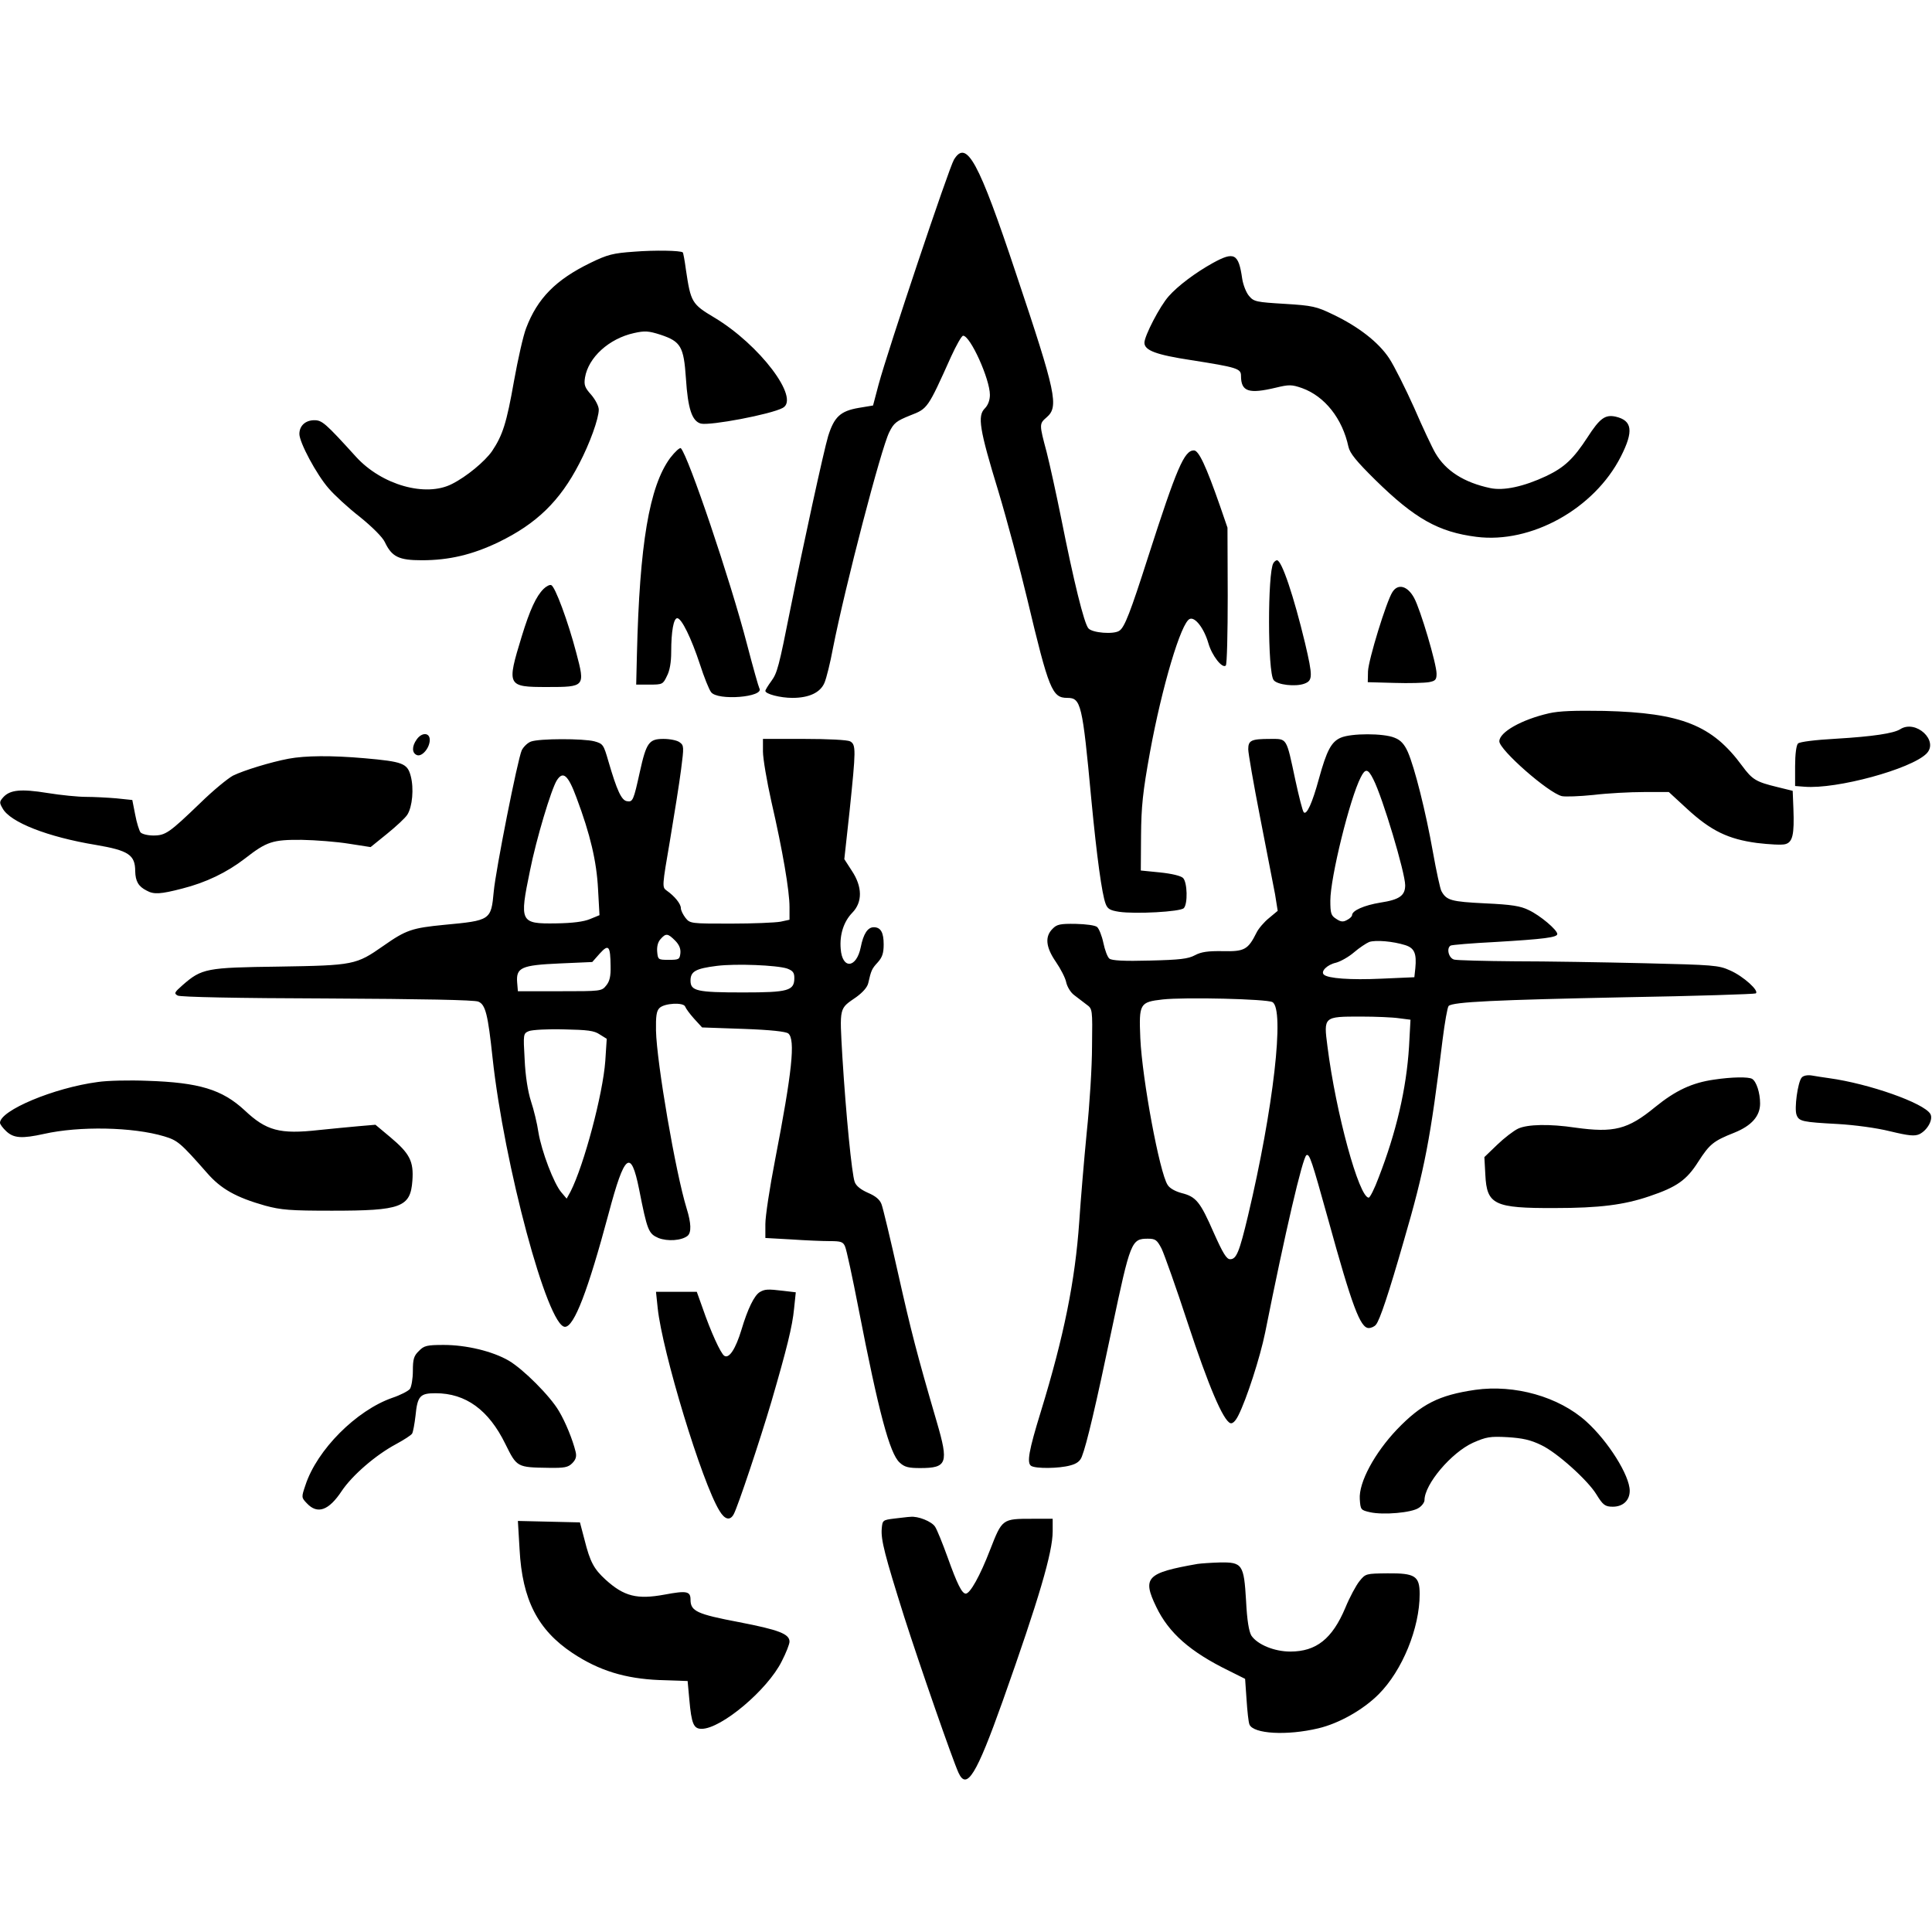
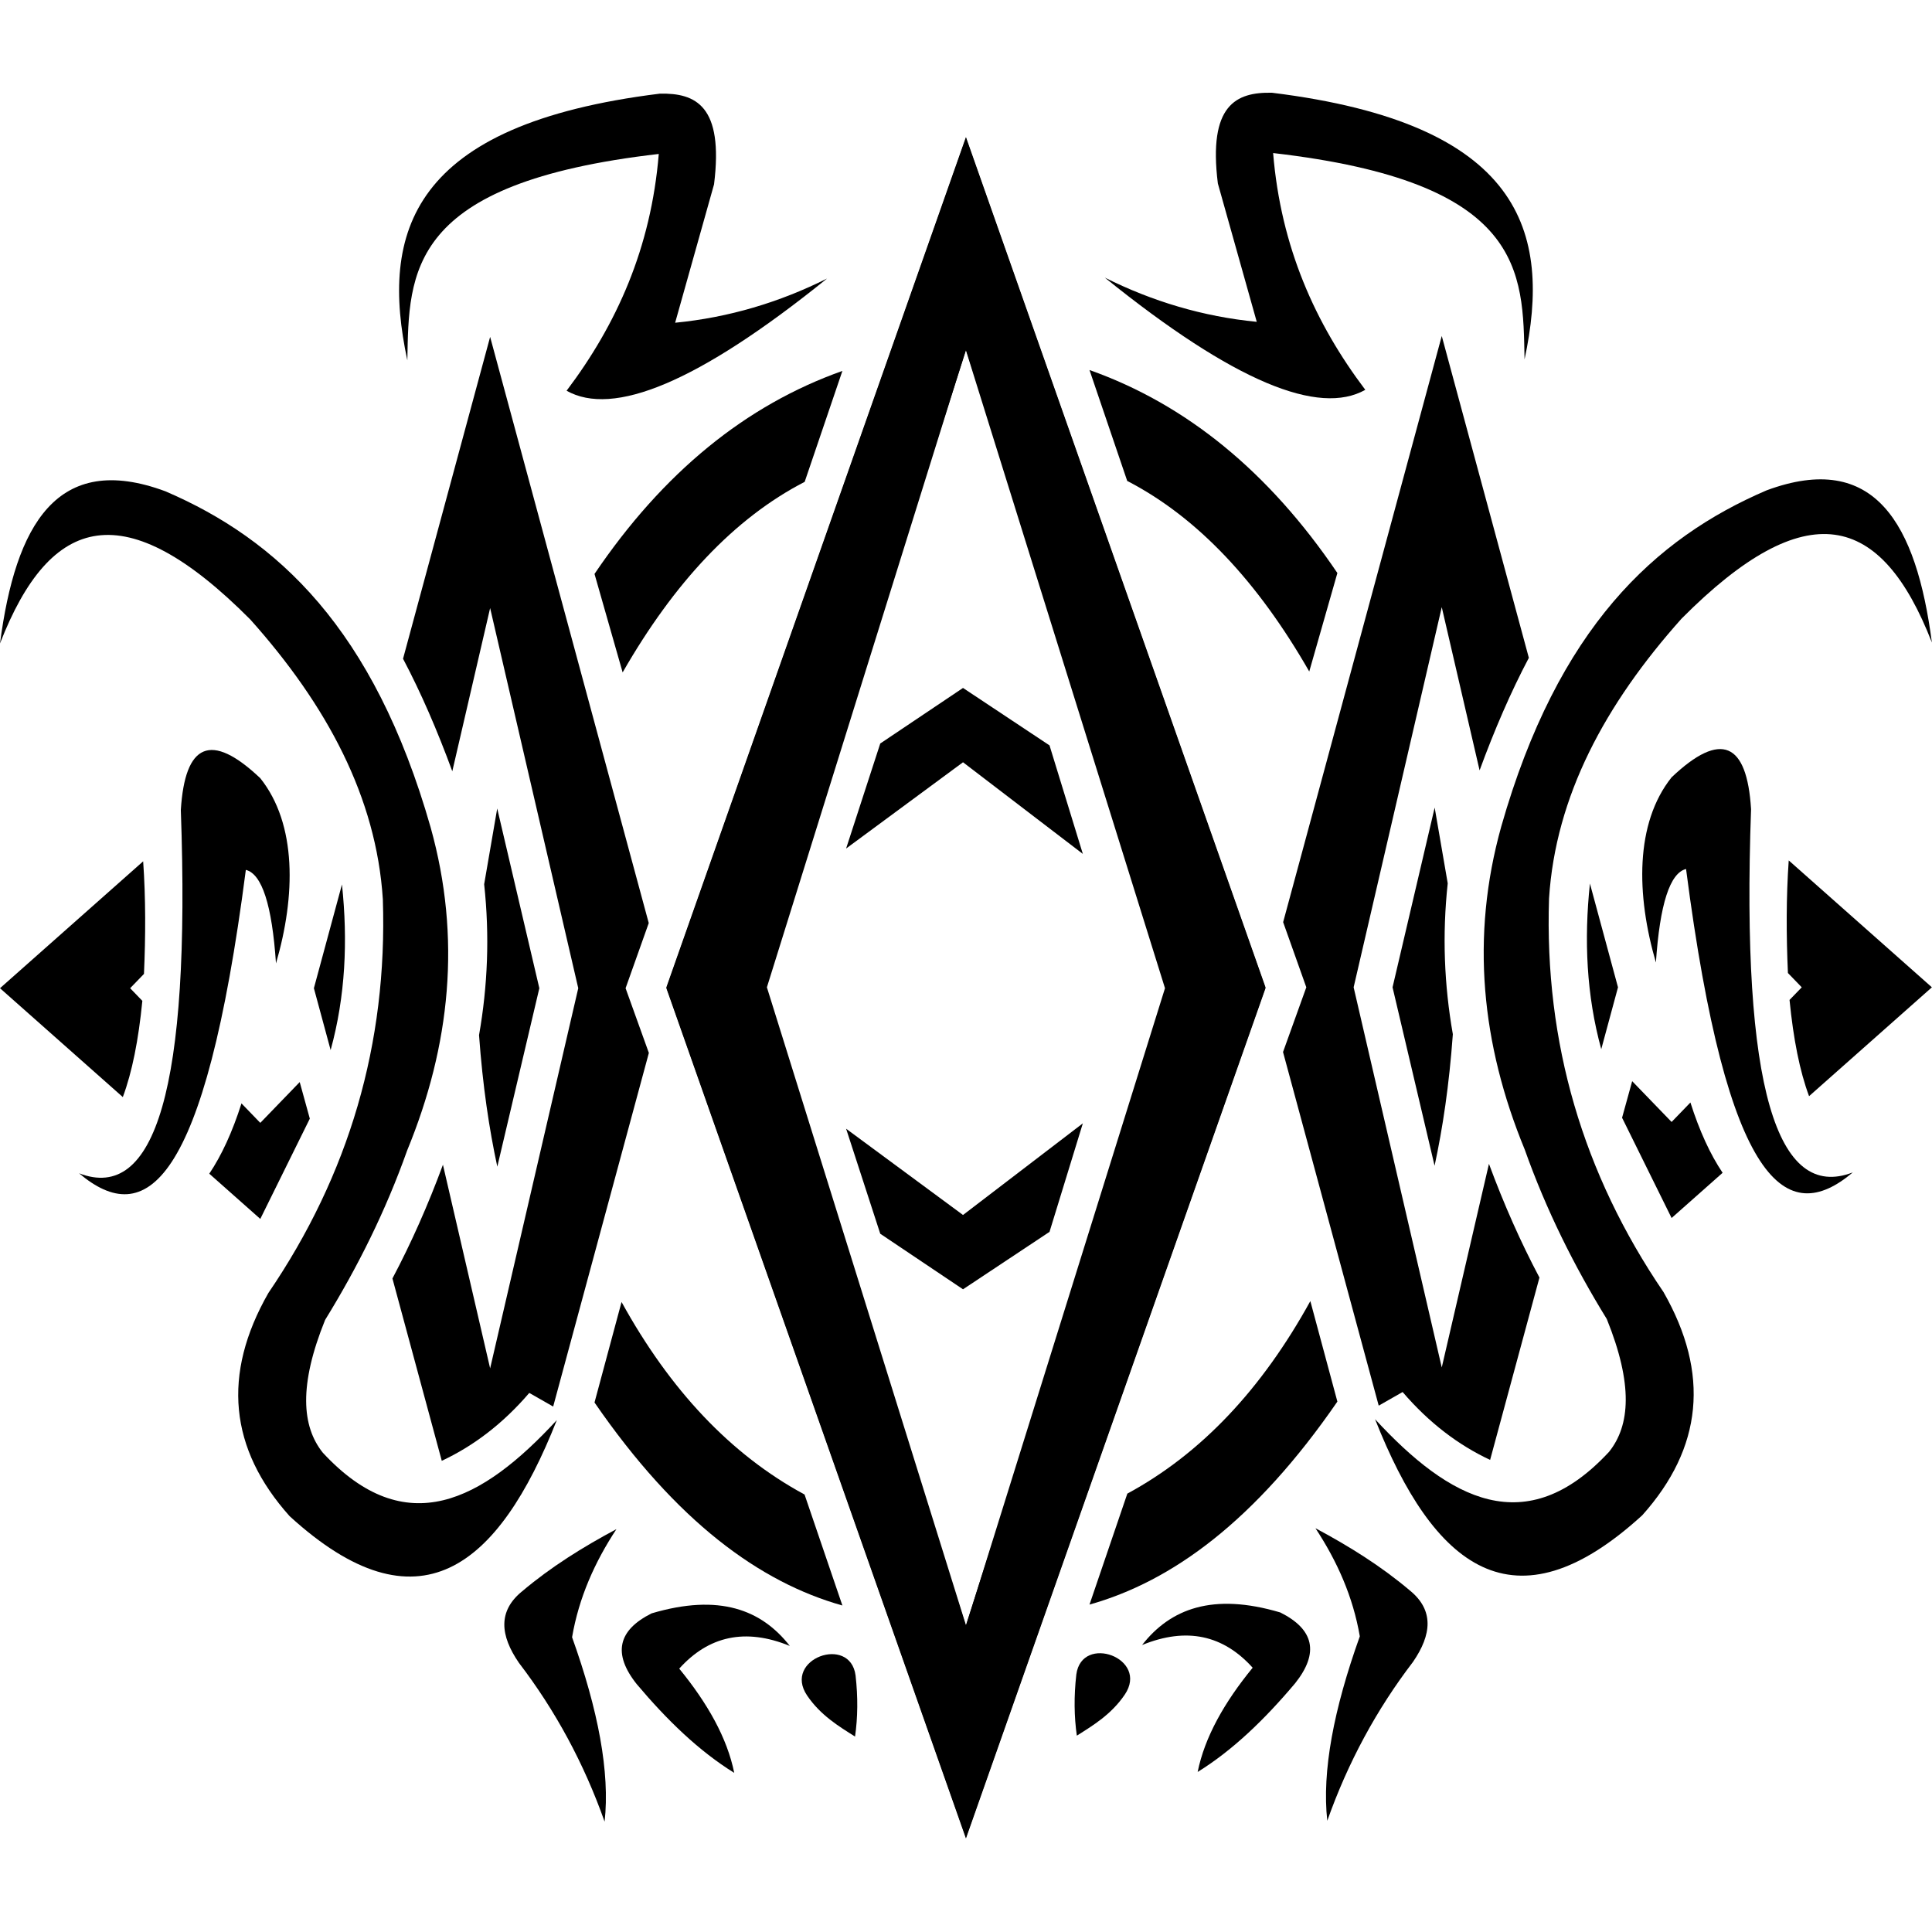
- <svg xmlns="http://www.w3.org/2000/svg" viewBox="0 0 1024 1024.256">
-   <path d="M505.728 84.67c-2.688 4.48-34.944 100.737-39.936 119.17l-2.944 11.135-7.68 1.28c-9.6 1.664-12.928 4.736-16.128 14.976-2.304 7.68-13.312 58.113-19.968 91.393-6.144 30.976-7.04 34.176-10.112 38.4-1.792 2.432-3.2 4.736-3.2 5.248 0 1.665 7.936 3.713 14.336 3.713 8.832 0 14.848-2.816 17.024-8.064 1.024-2.433 3.072-10.625 4.48-18.305 6.528-33.024 25.472-105.728 29.824-114.432 2.432-4.992 3.84-6.016 11.136-8.96 9.216-3.584 9.216-3.456 21.632-31.104 2.816-6.145 5.632-11.137 6.4-11.137 3.84 0 14.208 23.04 14.208 31.36 0 2.816-1.024 5.504-2.688 7.168-3.968 3.97-2.944 10.88 7.168 43.905 4.608 15.36 11.52 41.216 15.36 57.344 11.392 47.87 13.184 52.223 21.12 52.223 7.296 0 8.064 2.816 12.8 53.76 2.944 30.848 5.632 50.176 7.552 55.296 1.024 2.815 2.304 3.583 7.168 4.35 8.704 1.28 32.384 0 34.304-1.92 2.176-2.175 1.92-13.695-.384-16-1.152-1.15-6.016-2.303-12.16-2.943l-10.24-1.024.128-18.56c.128-15.36.896-23.04 4.736-44.16 6.272-34.304 16.512-68.992 21.12-70.656 2.816-1.152 7.552 4.992 9.856 12.928 1.92 6.656 7.424 13.568 9.216 11.776.64-.51 1.024-17.15 1.024-36.99l-.128-36.097-3.968-11.52c-7.424-21.248-11.264-29.44-13.824-29.44-5.12 0-9.088 9.216-24.32 56.576-9.344 29.183-12.416 37.247-15.232 39.04-2.944 2.047-14.336 1.15-16.384-1.28-2.304-2.56-7.808-25.09-14.464-58.497-2.56-12.672-6.016-28.416-7.68-34.944-3.968-14.85-3.968-14.977 0-18.433 6.528-5.632 5.12-12.544-16.128-75.904-19.968-60.032-26.368-71.68-33.024-60.672zm-169.6 48.77c-11.136.767-14.08 1.535-23.04 5.887-18.432 8.96-28.16 18.816-34.176 34.688-1.536 3.968-4.352 16.512-6.4 27.904-3.968 22.527-6.016 28.8-11.648 37.247-3.84 5.504-13.568 13.568-21.248 17.408-13.952 7.168-37.248.512-50.816-14.336-16.256-17.92-18.048-19.457-22.144-19.457-4.736 0-7.936 2.944-7.936 7.296 0 4.48 9.088 21.503 15.488 28.8 2.816 3.327 10.24 10.24 16.512 15.103 6.656 5.376 12.16 10.88 13.312 13.44 3.712 7.808 7.424 9.6 19.584 9.6 14.464 0 26.88-2.944 40.704-9.6 20.096-9.728 32.512-21.76 42.752-41.6 5.632-10.752 10.368-23.936 10.368-28.672 0-1.79-1.792-5.247-3.968-7.807-3.456-3.84-3.968-5.248-3.328-9.216 1.792-10.624 12.672-20.608 25.984-23.552 5.76-1.28 7.68-1.152 14.08.896 10.752 3.585 12.288 6.273 13.44 23.17 1.024 16 3.2 22.655 7.936 23.935 4.992 1.152 36.992-4.864 43.392-8.32 9.344-4.992-12.288-33.536-36.224-47.872-12.032-7.168-12.544-8.192-15.104-25.344-.64-4.865-1.408-8.96-1.664-9.217-1.152-1.024-14.72-1.28-25.856-.384zm306.816 6.015c-9.216 5.12-18.56 12.16-23.296 17.536-4.736 5.25-12.928 21.12-12.928 24.705 0 4.096 6.272 6.4 24.704 9.216 24.448 3.84 26.496 4.48 26.496 8.32 0 8.45 4.096 9.73 18.56 6.273 6.912-1.664 8.32-1.664 13.824.256 12.032 4.35 21.376 16.127 24.576 31.103.768 3.456 4.224 7.68 14.208 17.536 20.992 20.607 33.536 27.647 53.632 30.207 29.056 3.712 62.464-14.848 76.544-42.496 6.912-13.567 6.144-19.2-2.816-21.247-5.504-1.152-8.32.896-14.848 11.008-7.424 11.393-12.16 15.873-21.76 20.48-12.032 5.633-22.656 7.937-29.824 6.4-13.824-2.943-23.552-9.087-29.056-18.56-1.664-2.815-6.784-13.695-11.264-24.063-4.608-10.24-10.496-22.016-13.184-26.112-5.632-8.576-16.384-16.896-29.824-23.296-8.704-4.225-10.88-4.737-25.6-5.633-14.848-.896-16.384-1.152-18.816-4.096-1.536-1.663-3.2-5.887-3.712-9.215-1.92-13.44-4.224-14.592-15.616-8.32zM355.328 242.75c-11.136 15.105-16.256 45.825-17.664 104.193l-.384 16h7.04c6.784 0 7.168-.128 9.216-4.48 1.536-2.816 2.304-7.424 2.304-12.8 0-11.008 1.28-17.92 3.2-17.92 2.304 0 7.424 10.496 12.032 24.448 2.176 6.785 4.864 13.44 5.888 14.72 3.328 4.737 28.544 2.69 25.6-2.047-.384-.64-3.328-11.008-6.528-23.296-8.832-34.048-31.104-99.84-35.072-103.936-.512-.51-3.072 1.793-5.632 5.12zm319.744 55.81c-3.072 4.99-3.072 57.727.128 61.95 1.792 2.56 11.648 3.713 16.384 1.92 4.352-1.663 4.48-3.71.256-21.63-5.888-24.45-12.288-43.777-14.848-43.777-.512 0-1.408.64-1.92 1.536zm-386.944 13.695c-3.84 3.84-7.168 10.88-11.52 25.088-8.064 26.368-7.808 26.88 13.44 26.88 20.096 0 20.224-.128 15.488-18.048-4.352-16.64-11.264-35.328-13.312-35.968-.768-.384-2.688.64-4.096 2.048zm450.048 1.664c-3.2 4.99-12.672 35.84-12.928 41.983l-.128 5.76 14.08.384c7.808.256 16 0 18.304-.384 3.456-.64 4.096-1.28 4.096-4.48 0-5.248-8.576-34.176-11.904-40.192-3.456-6.4-8.576-7.807-11.52-3.07zm82.944 64.255c-14.464 3.328-26.24 9.984-26.24 14.848 0 4.48 25.856 27.264 33.152 29.056 1.792.383 9.344.127 16.768-.64 7.424-.897 19.456-1.537 26.752-1.537h13.184l9.728 8.96c12.672 11.648 21.76 16 36.992 18.048 6.4.77 13.184 1.153 14.976.64 3.968-1.023 4.864-5.12 4.352-18.687l-.384-9.6-8.32-2.048c-11.008-2.688-13.056-3.84-18.432-11.136-15.872-21.633-32.256-28.16-73.088-29.185-15.488-.256-23.936 0-29.44 1.28zm186.24 8.448c-3.456 2.176-14.464 3.84-33.664 4.992-11.52.64-19.584 1.664-20.48 2.56s-1.536 5.632-1.536 12.032v10.496l4.992.384c17.024 1.408 56.448-9.344 64.64-17.536 6.784-6.783-5.632-18.303-13.952-12.927zM220.928 392c-2.688 3.71-2.56 7.295.128 8.32s6.784-3.84 6.784-8.065c0-3.968-4.224-4.096-6.912-.256zm489.856-.897c-4.992 2.176-7.424 6.784-11.52 21.632-3.584 13.184-6.528 19.456-8.064 17.92-.64-.64-2.56-8.32-4.48-17.152-4.864-22.784-4.224-21.76-13.312-21.76-10.112 0-11.648.768-11.648 5.504 0 2.048 2.816 18.304 6.272 35.968s7.04 36.096 7.936 40.832l1.408 8.832-4.608 3.84c-2.56 2.047-5.632 5.63-6.656 7.807-4.48 8.96-6.4 9.984-17.792 9.728-7.936-.128-11.52.384-14.848 2.176-3.584 1.92-7.936 2.433-23.936 2.817-13.568.384-20.096 0-21.376-1.024-1.024-.768-2.432-4.608-3.2-8.32s-2.304-7.552-3.328-8.448c-1.024-.896-5.888-1.536-11.392-1.664-8.064-.127-9.984.257-12.16 2.56-4.224 4.097-3.712 9.73 1.664 17.537 2.56 3.712 5.12 8.704 5.504 10.88.512 2.304 2.304 5.376 4.224 6.784 1.792 1.41 4.736 3.585 6.528 4.993 3.2 2.304 3.2 2.432 2.944 22.016 0 10.75-1.28 31.36-2.816 45.823-1.408 14.464-3.2 35.712-3.968 47.36-2.176 31.232-8.064 60.544-20.352 100.608-6.4 20.737-7.552 27.265-5.12 28.8s14.848 1.41 20.736-.255c3.456-.896 5.248-2.304 6.144-4.736 2.56-6.53 7.296-26.625 16-68.097 9.728-45.952 10.24-47.36 18.944-47.36 4.096 0 4.864.64 7.296 5.248 1.408 2.945 7.808 20.865 13.952 39.68 10.88 33.025 18.688 51.457 22.528 52.865 1.152.384 2.688-1.024 4.224-4.096 4.352-8.577 11.52-30.72 14.208-43.905 10.624-53.248 19.84-92.8 21.888-94.08 1.664-.896 2.816 2.816 11.52 34.048 12.672 45.952 17.024 57.6 21.504 57.6 1.28 0 3.072-.768 3.84-1.792 2.048-2.43 6.784-16.64 14.72-44.287 11.136-38.144 14.208-54.272 20.608-106.88 1.152-9.088 2.56-17.152 3.2-17.792 2.176-2.175 25.088-3.2 93.184-4.607 37.632-.64 68.864-1.664 69.632-2.048 2.048-1.28-6.528-9.088-13.568-12.16-6.144-2.816-8.832-2.944-45.568-3.84-21.504-.512-52.224-1.024-68.48-1.024-16.128-.127-30.72-.51-32.256-.895-2.944-.768-4.224-6.016-1.92-7.424.512-.383 11.264-1.28 23.808-1.92 25.856-1.535 32.768-2.43 32.768-4.223 0-2.176-9.088-9.856-15.104-12.672-4.352-2.176-9.088-2.944-23.168-3.584-17.92-.895-20.48-1.535-23.168-6.527-.64-1.152-2.688-10.496-4.48-20.608-3.84-21.632-9.728-44.928-13.312-53.12-1.92-4.224-3.712-6.272-7.04-7.552-5.76-2.432-23.04-2.432-28.544 0zm17.28 22.016c4.992 9.727 16.896 49.663 16.896 56.19 0 5.505-3.072 7.68-13.184 9.217-8.576 1.408-14.976 4.224-14.976 6.656 0 .64-1.152 1.792-2.688 2.56-2.048 1.152-3.328 1.024-5.76-.64-2.688-1.664-3.072-2.944-3.072-9.6 0-12.288 10.368-54.272 16.128-65.408 2.432-4.864 3.84-4.608 6.656 1.024zm16.896 87.935c4.864 1.536 6.144 4.352 5.376 12.288l-.512 4.736-17.408.767c-16.512.768-28.544-.128-30.592-2.176-1.792-1.663 1.792-5.247 6.4-6.27 2.432-.64 6.784-3.073 9.6-5.505s6.528-4.864 8.064-5.504c3.456-1.15 12.544-.383 19.072 1.665zm-70.4 30.208c6.656 3.584.512 56.704-12.928 113.28-4.608 19.328-6.144 23.04-9.472 23.04-1.92 0-3.84-3.2-8.704-14.08-7.168-16.384-9.344-19.072-17.024-20.992-3.328-.895-6.4-2.56-7.424-4.35-4.224-6.4-13.44-55.81-14.464-77.697-.768-18.432-.384-19.2 11.904-20.608 11.776-1.28 55.04-.256 58.112 1.408zm67.2 8.576l6.016.767-.768 14.208c-1.408 22.528-6.784 45.44-16.128 69.504-2.176 5.887-4.608 10.623-5.248 10.623-5.12 0-17.408-44.8-21.888-80.256-2.048-15.744-2.048-15.744 17.664-15.744 7.808 0 17.024.384 20.352.896zM281.472 393.15c-1.792.64-3.968 2.817-4.864 4.61-2.176 4.735-13.824 63.615-14.848 74.88-1.408 15.23-1.664 15.36-26.24 17.663-17.024 1.664-20.224 2.688-32.256 11.136-14.464 10.11-15.616 10.367-55.424 11.007-38.4.512-40.832.896-51.072 9.856-4.352 3.84-4.608 4.352-2.56 5.504 1.408.768 31.36 1.408 79.104 1.536 50.816.256 78.08.768 80.256 1.664 3.84 1.536 5.12 6.912 7.552 29.696 6.144 56.832 29.184 142.72 38.4 142.72 4.864 0 12.16-19.072 23.168-60.16 8.448-31.744 11.776-34.432 16.128-12.8 4.352 22.016 4.992 23.552 10.24 25.856 4.864 1.92 12.288 1.407 15.488-1.153 2.048-1.792 1.92-6.656-.512-14.464-5.888-19.072-15.872-77.312-16.256-94.336-.128-7.552.256-10.368 1.792-11.904 2.56-2.688 12.928-3.2 13.696-.768.384 1.024 2.432 3.84 4.736 6.4l4.224 4.608 21.888.768c14.464.513 22.528 1.41 23.808 2.433 3.84 3.2 2.048 20.224-7.04 67.2-2.816 14.464-5.12 29.696-5.12 33.792v7.424l13.696.767c7.424.512 16.64.896 20.48.896 5.888 0 7.04.384 8.064 2.816.768 1.663 3.968 16.51 7.168 33.023 10.624 54.656 16.512 76.8 21.76 81.536 2.56 2.43 4.736 2.943 10.88 2.943 14.336 0 15.232-2.56 8.832-24.448-10.624-36.352-13.568-47.872-20.48-78.592-4.096-18.304-8.064-34.944-8.832-36.864-.896-2.433-3.2-4.353-7.168-6.017-3.712-1.664-6.272-3.584-7.04-5.76-1.536-4.224-4.608-35.456-6.528-66.304-1.536-26.88-1.792-25.345 7.424-31.745 3.328-2.432 5.76-5.12 6.272-7.296 1.536-6.785 1.92-7.68 4.992-11.01 2.432-2.687 3.2-4.863 3.2-9.6 0-6.27-1.536-9.087-5.248-9.087-3.2 0-5.504 3.456-6.912 10.624-2.304 11.264-9.856 11.776-10.624.768-.64-7.552 1.664-14.464 6.144-19.072 5.504-5.632 5.376-13.824-.256-22.272l-3.968-6.143 2.816-25.728c3.328-32.257 3.456-34.945.256-36.737-1.536-.768-11.776-1.28-24.32-1.28H404.48v6.656c0 3.71 2.048 15.743 4.48 26.623 6.016 26.112 9.6 47.36 9.6 55.808v6.785l-4.736 1.024c-2.688.51-14.592 1.023-26.368 1.023-21.12 0-21.632 0-24.064-3.072-1.28-1.663-2.432-3.967-2.432-5.12 0-2.303-3.328-6.4-7.552-9.343-2.432-1.792-2.432-2.048 1.792-26.624 2.304-13.696 4.992-30.592 5.888-37.632 1.536-11.903 1.536-12.67-.768-14.335-1.28-1.024-5.12-1.792-8.576-1.792-7.68 0-9.088 1.92-12.544 17.536-3.328 15.103-3.712 16-6.784 15.487-2.944-.384-5.376-5.76-9.856-21.12-2.56-8.832-2.816-9.344-7.424-10.624-5.888-1.536-29.184-1.536-33.664.128zm24.192 29.825c7.296 19.456 10.624 33.664 11.392 48.384l.768 13.823-4.992 2.048c-3.328 1.41-9.216 2.177-18.176 2.305-18.944.256-19.328-.64-13.696-27.904 3.328-16.767 11.264-43.135 14.208-47.87 3.328-5.25 6.016-2.945 10.496 9.215zm52.224 75.648c2.176 2.176 3.072 4.352 2.816 6.784-.384 3.2-.768 3.456-6.144 3.456-5.632 0-5.76-.128-6.144-4.224-.256-2.817.384-5.25 1.792-6.785 2.816-3.2 3.84-3.072 7.68.768zm-34.176 13.568c.128 5.377-.512 8.065-2.304 10.24-2.432 3.073-2.816 3.073-24.704 3.073H274.56l-.384-4.608c-.64-7.936 2.176-9.216 22.4-10.112l17.408-.768 3.968-4.48c4.736-5.248 5.632-4.096 5.76 6.656zm93.568 1.28c3.072 1.153 3.84 2.177 3.84 4.993 0 6.784-3.2 7.68-27.136 7.68-24.576 0-27.904-.768-27.904-6.272 0-4.863 2.688-6.4 13.952-7.807 10.112-1.28 31.744-.384 37.248 1.408zm-99.328 34.945l3.712 2.304-.768 11.775c-1.28 17.536-11.264 55.168-18.432 69.248l-2.048 3.712-2.816-3.328c-3.968-4.608-10.496-21.76-12.16-31.872-.64-4.48-2.432-11.904-3.968-16.512-1.664-5.248-2.944-13.44-3.328-22.016-.768-13.568-.768-13.824 2.304-15.104 1.664-.64 9.984-1.152 18.432-.896 12.544.256 16.128.64 19.072 2.688zM152.96 402.24c-9.472 1.79-23.68 6.143-29.44 8.96-2.816 1.535-10.624 7.935-17.28 14.463-16.512 15.872-18.432 17.28-24.96 17.28-2.944 0-6.016-.768-6.784-1.664-.64-.77-2.048-5.12-2.816-9.345l-1.536-7.808-8.576-.896c-4.608-.383-11.776-.767-16-.767-4.096 0-13.312-.896-20.352-2.048-14.208-2.304-19.84-1.664-23.424 2.176-2.176 2.433-2.176 2.945-.384 6.017 3.968 7.296 23.808 15.104 49.408 19.328 17.28 2.944 20.864 5.248 20.864 13.952.128 5.248 1.664 8.064 6.016 10.24 3.84 2.176 7.424 1.92 18.816-1.024 12.672-3.2 23.808-8.576 33.408-16 11.52-8.96 14.592-9.984 30.08-9.856 7.424.128 18.688 1.024 24.96 2.048l11.52 1.792 8.704-7.04c4.736-3.84 9.6-8.32 10.752-10.112 2.688-4.224 3.584-13.952 1.792-20.608s-4.224-7.552-24.448-9.344c-17.536-1.536-31.488-1.408-40.32.256zm802.176 169.087c-2.048 2.432-3.968 16.384-2.688 19.712 1.28 3.455 2.944 3.84 22.016 4.863 8.704.512 20.352 2.048 27.52 3.84 10.112 2.432 13.056 2.688 15.616 1.536 4.352-2.177 7.424-7.937 5.76-10.753-3.456-5.76-32.384-16-53.76-18.944-2.816-.384-6.912-1.024-9.088-1.408-2.432-.384-4.608.128-5.376 1.152zM908.8 572.35c-11.776 1.665-20.48 5.76-31.36 14.593-14.464 11.904-21.888 13.696-42.24 10.88-13.696-2.048-25.344-1.792-30.336.512-2.432 1.152-7.424 4.992-11.136 8.576l-6.784 6.53.512 9.343c.768 15.872 4.608 17.792 36.864 17.664 23.552 0 36.736-1.664 50.176-6.272 14.464-4.864 19.712-8.576 25.856-18.304 6.016-9.343 8.064-11.007 19.072-15.36 9.216-3.71 13.696-8.83 13.696-15.487 0-5.632-1.92-11.648-4.224-13.056-1.92-1.152-10.752-1.024-20.096.384zm-856.96 1.28C28.544 576.704 0 588.736 0 595.264c0 .768 1.536 2.816 3.328 4.48 3.968 3.712 8.32 3.968 19.968 1.408 18.688-4.223 47.104-3.71 63.744 1.28 7.168 2.177 8.576 3.33 22.656 19.33 7.424 8.575 15.488 13.055 30.848 17.407 8.576 2.304 13.184 2.688 35.456 2.688 36.608 0 41.6-1.792 42.624-15.872.768-10.368-1.408-14.464-11.776-23.168l-7.808-6.528-8.96.768c-4.864.384-14.464 1.408-21.12 2.048-20.608 2.304-27.776.384-39.296-10.496C117.76 577.6 105.6 573.887 78.08 572.99c-9.472-.383-21.248-.127-26.24.64zm350.976 111.36c-2.944 1.793-6.4 8.833-9.728 19.97-3.072 10.11-6.528 15.487-9.088 13.823-1.92-1.152-7.296-13.056-11.52-25.344l-3.072-8.577h-21.632l.896 8.576c2.432 23.167 23.424 92.415 32.768 107.52 2.816 4.735 5.632 5.375 7.552 1.79 2.176-3.967 13.952-39.295 19.968-59.647 8.192-28.16 11.136-39.936 12.032-49.408l.896-8.576-6.528-.77c-8.448-1.023-9.856-.895-12.544.64zM222.08 716.224c-2.688 2.56-3.2 4.352-3.2 10.624 0 4.096-.768 8.32-1.536 9.472-.896 1.15-5.12 3.327-9.344 4.735-19.072 6.656-39.936 27.52-46.08 46.336-2.176 6.4-2.176 6.53.768 9.6 5.632 6.017 11.648 3.84 18.56-6.655 5.632-8.32 17.92-18.944 28.672-24.704 4.224-2.303 8.064-4.735 8.576-5.63s1.28-5.12 1.792-9.473c1.024-10.496 2.432-11.904 10.624-11.904 16 0 28.16 8.832 36.992 26.88 6.144 12.416 6.144 12.416 23.04 12.672 8.32.128 10.24-.256 12.416-2.432 1.92-1.92 2.432-3.584 1.792-6.144-1.536-6.273-5.248-15.49-8.832-21.505-4.608-7.936-18.944-22.272-26.624-26.752-8.576-4.992-22.528-8.32-34.432-8.32-8.96 0-10.496.384-13.184 3.2zm560 20.608c-19.328 2.817-28.544 7.553-41.472 20.993-11.904 12.544-20.352 28.16-19.712 36.992.384 5.632.512 5.76 5.504 6.912 7.04 1.536 22.016.256 25.728-2.304 1.664-1.024 3.072-2.944 3.072-4.096 0-8.448 14.208-25.216 25.728-30.464 7.04-3.072 8.96-3.456 18.304-2.944 7.936.51 12.16 1.407 17.92 4.223 8.192 3.84 24.576 18.56 29.184 26.112 3.456 5.632 4.608 6.528 8.704 6.528 5.376 0 8.96-3.328 8.96-8.448 0-8.064-11.392-26.24-23.04-36.736-14.592-13.185-38.016-19.713-58.88-16.77zm-307.84 68.225c-6.272.768-6.4.896-6.784 5.376-.512 5.89 1.664 14.21 11.904 46.72 8.192 25.6 25.728 76.033 28.8 82.69 4.352 9.47 9.472 1.15 23.424-38.017 19.2-54.144 26.496-78.848 26.496-89.984v-6.657h-10.752c-16 0-16 0-22.4 16.384-5.376 13.952-10.624 23.296-12.928 23.296-2.048 0-4.608-5.248-9.6-19.2-2.688-7.424-5.632-14.72-6.656-16.256-1.792-2.816-9.088-5.76-13.184-5.248-1.024 0-4.736.51-8.32.895zM275.456 821.44c1.408 26.623 9.6 42.623 28.032 54.91 14.08 9.345 27.904 13.57 46.08 14.337l14.976.512.896 9.727c1.152 13.056 2.304 15.616 6.528 15.616 10.368 0 34.944-20.608 42.496-35.84 2.304-4.48 4.096-9.088 4.096-10.368 0-4.096-5.632-6.272-26.88-10.368-22.144-4.224-25.6-5.76-25.6-11.904 0-4.48-2.048-4.864-13.696-2.688-14.592 2.688-21.504 1.024-31.36-7.936-6.144-5.633-8.192-9.345-11.136-21.12l-2.432-9.217-32.896-.768.896 15.104zm359.424 7.68c-27.008 4.735-29.44 7.167-21.888 22.783 6.656 13.824 17.92 23.808 38.656 33.92l8.448 4.224.768 11.008c.384 6.016 1.024 12.032 1.536 13.184 2.048 4.99 19.84 6.015 36.48 2.047 10.88-2.56 23.68-9.728 32-18.048 12.544-12.545 21.76-35.073 21.76-53.12 0-9.6-2.432-11.137-17.024-11.01-11.392.13-11.648.13-14.848 4.097-1.792 2.176-5.248 8.576-7.552 14.208-6.912 16.384-15.36 23.168-29.184 23.168-8.448 0-17.408-3.712-20.608-8.448-1.28-2.176-2.304-7.936-2.816-18.432-1.152-19.328-1.92-20.608-14.08-20.352-4.608.13-9.856.513-11.648.77z" />
+ <svg xmlns="http://www.w3.org/2000/svg" width="100%" height="100%" viewBox="0 0 5867 5867" version="1.1" xml:space="preserve" style="fill-rule:evenodd;clip-rule:evenodd;stroke-linejoin:round;stroke-miterlimit:2;">
+   <g id="Apex">
+     <g>
+       <path d="M-0,3000.95l372.988,330.594c28.249,-75.796 47.528,-172.752 59.31,-292.231l-37.08,-38.363l41.978,-43.432c5.125,-114.088 5.387,-230.419 -2.451,-341.9l-434.745,385.332Z" />
+       <path d="M838.096,2925.65c59.811,-204.864 63.912,-422.622 -47.659,-562.418c-150.295,-142.463 -228.85,-105.483 -241.319,96.8c30.248,845.262 -78.597,1191.95 -308.982,1102.97c200.464,169.626 381.567,44.108 506.411,-921.366c48.96,12.239 79.548,106.586 91.549,284.01Z" />
+       <path d="M1038.49,2685.8l-85.276,315.148l50.841,187.891c45.03,-163.787 52.474,-331.935 34.435,-503.039" />
+       <path d="M733.303,3350.74c-27.617,86.716 -60.261,157.716 -97.774,213.501l154.908,137.3l150.393,-304.502l-30.676,-111.05l-119.717,123.864l-57.134,-59.113Z" />
+       <path d="M-0,1953.98c153.454,-394.621 380.792,-454.297 760.249,-72.553c232.578,260.296 382.616,539.844 402.38,849.78c14.342,438.504 -103.185,836.444 -347.663,1195.33c-141.356,247.402 -118.547,473.157 64.623,677.767c390.058,356.424 633.799,157.786 811.373,-291.865c-226.274,245.28 -458.53,371.193 -710.744,98.951c-63.83,-79.897 -73.224,-204.596 7.053,-403.093c98.856,-160.492 183.831,-330.651 249.115,-514.525c131.615,-319.771 164.934,-646.16 71.362,-981.091c-172.193,-603.677 -465.942,-875.092 -805.673,-1020.82c-329.317,-122.057 -455.123,102.814 -502.075,462.113Z" />
+       <path d="M1223.94,2000.44c54.584,103.311 104.123,217.941 149.583,341.722l114.89,-495.628l267.601,1154.41l-267.601,1154.41l-143.325,-618.296c-45.352,122.92 -96.494,238.008 -153.358,345.355l149.828,553.707c96.03,-44.995 185.116,-112.109 265.748,-206.158l72.548,41.383l290.581,-1073.87l-70.69,-196.532l70.34,-197.826l-481.672,-1780.07l-264.473,977.39Z" />
+       <path d="M2569.4,2576.79l103.711,-318.967l251.322,-168.705l262.685,174.427l101.196,329.529l-363.881,-278.276l-355.033,261.992Z" />
+       <path d="M2569.4,3427.61l103.711,318.967l251.322,168.704l262.685,-174.426l101.196,-329.53l-363.881,278.277l-355.033,-261.992Z" />
+       <path d="M1509.92,2455.17l127.917,545.78l-127.645,541.93c-24.639,-114.345 -44.218,-244.167 -55.462,-399.484c26.269,-149.298 32.508,-301.853 15.539,-458.182l39.651,-230.044Z" />
+       <path d="M1237.01,1094.29c4.937,-268.127 -0.739,-538.771 763.509,-626.763c-23.524,286.226 -128.306,518.253 -279.923,719.041c140.522,79.228 396.697,-22.61 791.018,-340.729c-144.632,72.183 -297.966,118.309 -461.384,134.244l118.129,-420.289c29.703,-238.619 -55.465,-277.713 -164.474,-275.396c-757.674,93.613 -850.164,420.88 -766.875,809.892Z" />
+       <path d="M1805.38,1742.86l85.426,299.063c155.512,-271.232 338.398,-467.894 552.795,-578.722l114.552,-336.8c-292.425,103.582 -543.921,307.666 -752.773,616.459Z" />
+       <path d="M1887.49,3953.82l-82.111,305.219c249.356,361.991 501.531,545.845 752.773,616.459l-114.912,-336.995c-225.142,-121.687 -409.242,-318.693 -555.75,-584.683Z" />
+       <path d="M1871.95,4643.6c-102.516,54.645 -199.685,115.443 -286.124,188.585c-74.558,60.37 -66.85,134.634 -10.199,217.166c110.819,144.863 197.81,305.597 260.407,482.58c16.596,-149.958 -19.6,-339.068 -98.768,-560.048c20.509,-119.824 68.618,-227.881 134.684,-328.283Z" />
+       <path d="M2229.67,5383.73c-21.331,-105.707 -80.805,-211.192 -167.027,-316.521c89.19,-99.029 200.452,-124.283 335.835,-68.919c-86.097,-110.246 -214.52,-159.701 -419.697,-98.914c-102.076,50.989 -119.041,122.171 -45.229,214.889c91.878,109.126 189.063,203.247 296.118,269.465Z" />
+       <path d="M2596.56,5273.5c8.34,-57.84 9.081,-119.638 1.572,-185.73c-16.565,-124.419 -222.123,-49.73 -147.075,61.17c40.497,59.842 96.457,93.664 145.503,124.56Z" />
+       <path d="M2933.33,418.978l-909.717,2581.97l909.717,2581.97l909.717,-2581.97l-909.717,-2581.97Zm0,644.861l-622.249,1937.11l622.249,1937.11l604.442,-1937.11l-604.442,-1937.11Z" />
+       <path d="M5866.67,2998.2l-372.988,330.594c-28.25,-75.795 -47.528,-172.752 -59.31,-292.23l37.079,-38.364l-41.978,-43.432c-5.124,-114.087 -5.387,-230.418 2.452,-341.9l434.745,385.332Z" />
+       <path d="M5028.57,2922.9c-59.811,-204.863 -63.911,-422.622 47.66,-562.417c150.294,-142.463 228.849,-105.483 241.318,96.8c-30.247,845.262 78.597,1191.95 308.983,1102.97c-200.465,169.626 -381.568,44.108 -506.411,-921.366c-48.96,12.239 -79.549,106.586 -91.55,284.009Z" />
+       <path d="M4828.18,2683.06l85.276,315.147l-50.842,187.891c-45.029,-163.787 -52.473,-331.934 -34.434,-503.038" />
+       <path d="M5133.36,3348c27.617,86.715 60.261,157.716 97.773,213.501l-154.907,137.3l-150.393,-304.502l30.676,-111.05l119.717,123.864l57.134,-59.113Z" />
+       <path d="M5866.67,1951.23c-153.454,-394.62 -380.792,-454.297 -760.249,-72.552c-232.578,260.295 -382.616,539.844 -402.38,849.78c-14.342,438.504 103.185,836.444 347.663,1195.33c141.355,247.402 118.547,473.157 -64.623,677.767c-390.059,356.424 -633.8,157.786 -811.373,-291.866c226.273,245.281 458.53,371.193 710.743,98.952c63.831,-79.898 73.224,-204.597 -7.052,-403.094c-98.856,-160.492 -183.831,-330.651 -249.115,-514.524c-131.615,-319.771 -164.934,-646.16 -71.363,-981.092c172.194,-603.677 465.942,-875.091 805.673,-1020.82c329.317,-122.058 455.124,102.814 502.076,462.112Z" />
+       <path d="M4642.73,1997.69c-54.584,103.311 -104.123,217.94 -149.583,341.722l-114.89,-495.628l-267.601,1154.41l267.601,1154.41l143.325,-618.296c45.352,122.92 96.493,238.008 153.358,345.354l-149.829,553.707c-96.029,-44.994 -185.115,-112.109 -265.747,-206.158l-72.549,41.384l-290.581,-1073.87l70.691,-196.532l-70.341,-197.825l481.673,-1780.07l264.473,977.391Z" />
+       <path d="M4356.74,2452.42l-127.917,545.779l127.644,541.931c24.64,-114.345 44.219,-244.168 55.462,-399.484c-26.268,-149.298 -32.507,-301.854 -15.538,-458.182l-39.651,-230.044Z" />
+       <path d="M4629.66,1091.54c-4.937,-268.127 0.739,-538.771 -763.51,-626.762c23.524,286.225 128.306,518.252 279.924,719.04c-140.522,79.229 -396.697,-22.609 -791.019,-340.728c144.633,72.183 297.967,118.309 461.384,134.244l-118.129,-420.289c-29.702,-238.619 55.466,-277.713 164.474,-275.396c757.674,93.613 850.165,420.88 766.876,809.891Z" />
+       <path d="M4061.29,1740.12l-85.427,299.062c-155.511,-271.231 -338.398,-467.893 -552.794,-578.722l-114.553,-336.799c292.425,103.582 543.921,307.665 752.774,616.459Z" />
+       <path d="M3979.18,3951.07l82.112,305.22c-249.356,361.99 -501.532,545.844 -752.774,616.458l114.912,-336.995c225.143,-121.686 409.242,-318.693 555.75,-584.683Z" />
+       <path d="M3994.72,4640.86c102.517,54.645 199.685,115.443 286.125,188.585c74.558,60.369 66.849,134.634 10.198,217.166c-110.819,144.863 -197.809,305.597 -260.406,482.58c-16.596,-149.959 19.6,-339.069 98.767,-560.048c-20.509,-119.825 -68.618,-227.882 -134.684,-328.283Z" />
+       <path d="M3637,5380.98c21.33,-105.707 80.804,-211.192 167.027,-316.522c-89.19,-99.029 -200.453,-124.282 -335.836,-68.918c86.097,-110.247 214.52,-159.701 419.698,-98.914c102.075,50.989 119.041,122.17 45.228,214.889c-91.877,109.126 -189.063,203.246 -296.117,269.465Z" />
+       <path d="M3270.1,5270.75c-8.341,-57.841 -9.081,-119.638 -1.572,-185.731c16.564,-124.418 222.123,-49.729 147.074,61.17c-40.496,59.843 -96.456,93.664 -145.502,124.561Z" />
+       <path d="M2933.33,416.231l909.717,2581.97l-909.717,2581.97l-909.717,-2581.97l909.717,-2581.97Zm0,644.861l622.25,1937.11l-622.25,1937.11l-604.442,-1937.11l604.442,-1937.11Z" />
+     </g>
+   </g>
</svg>
